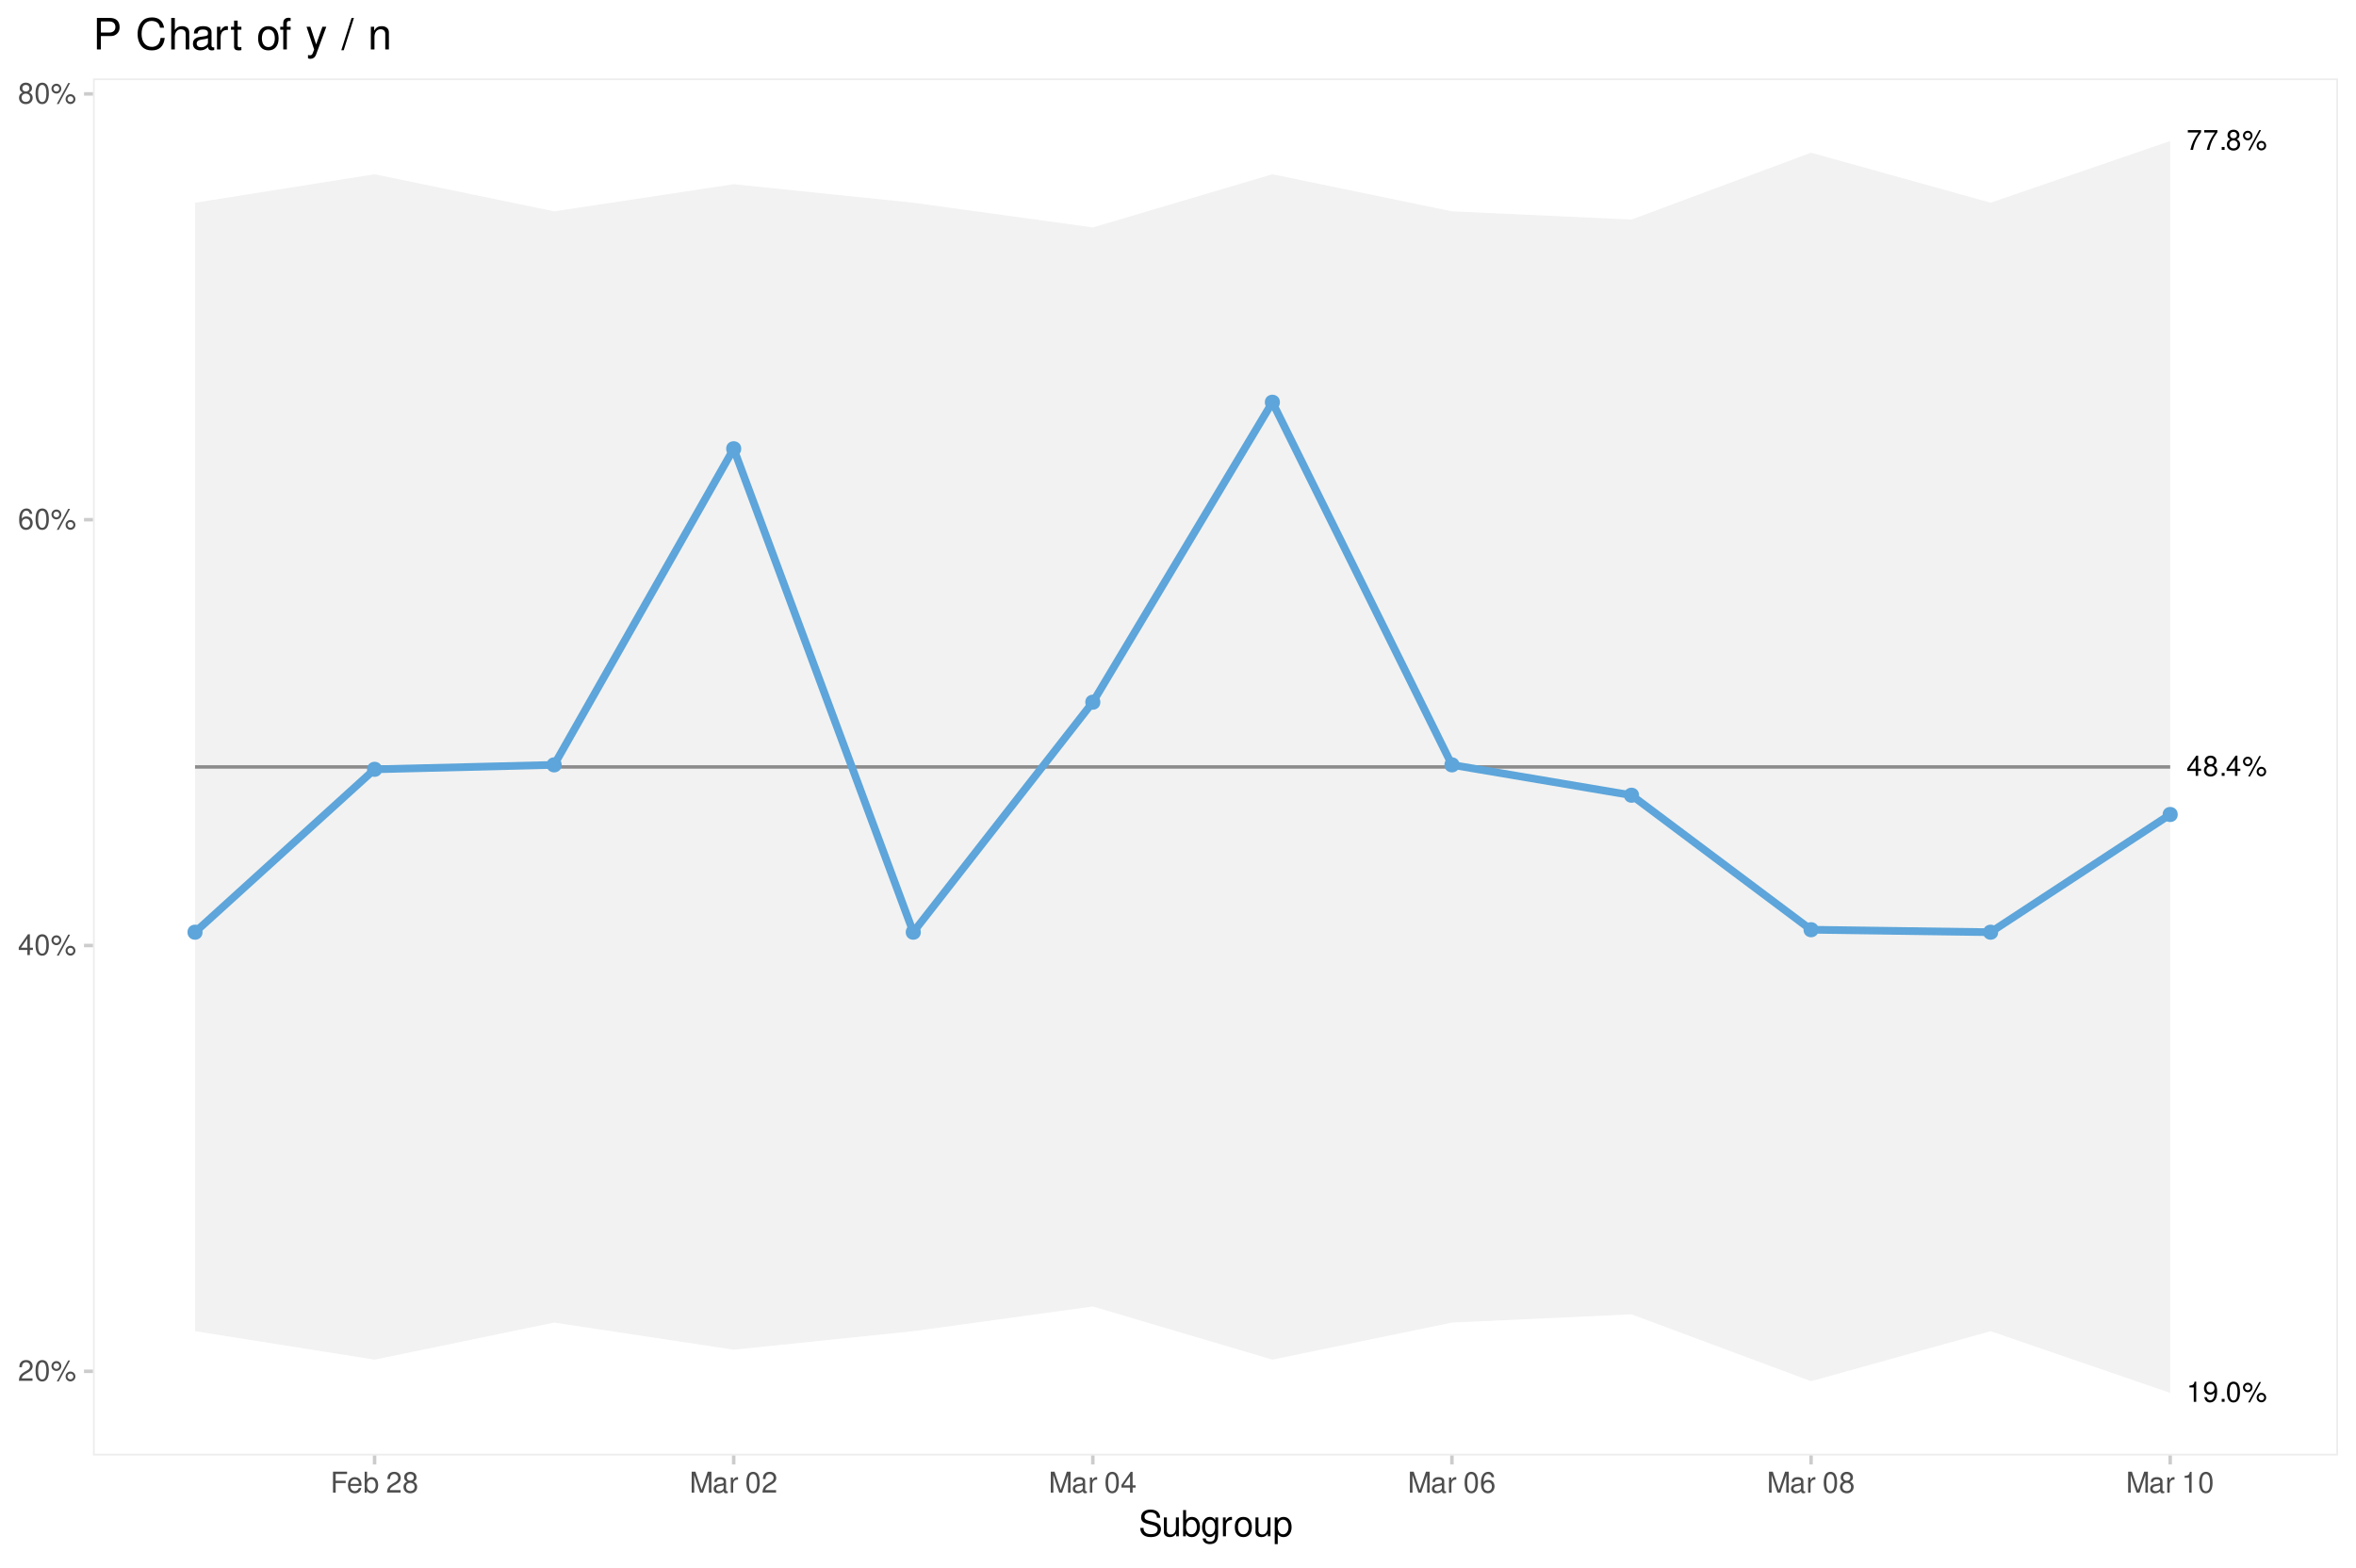
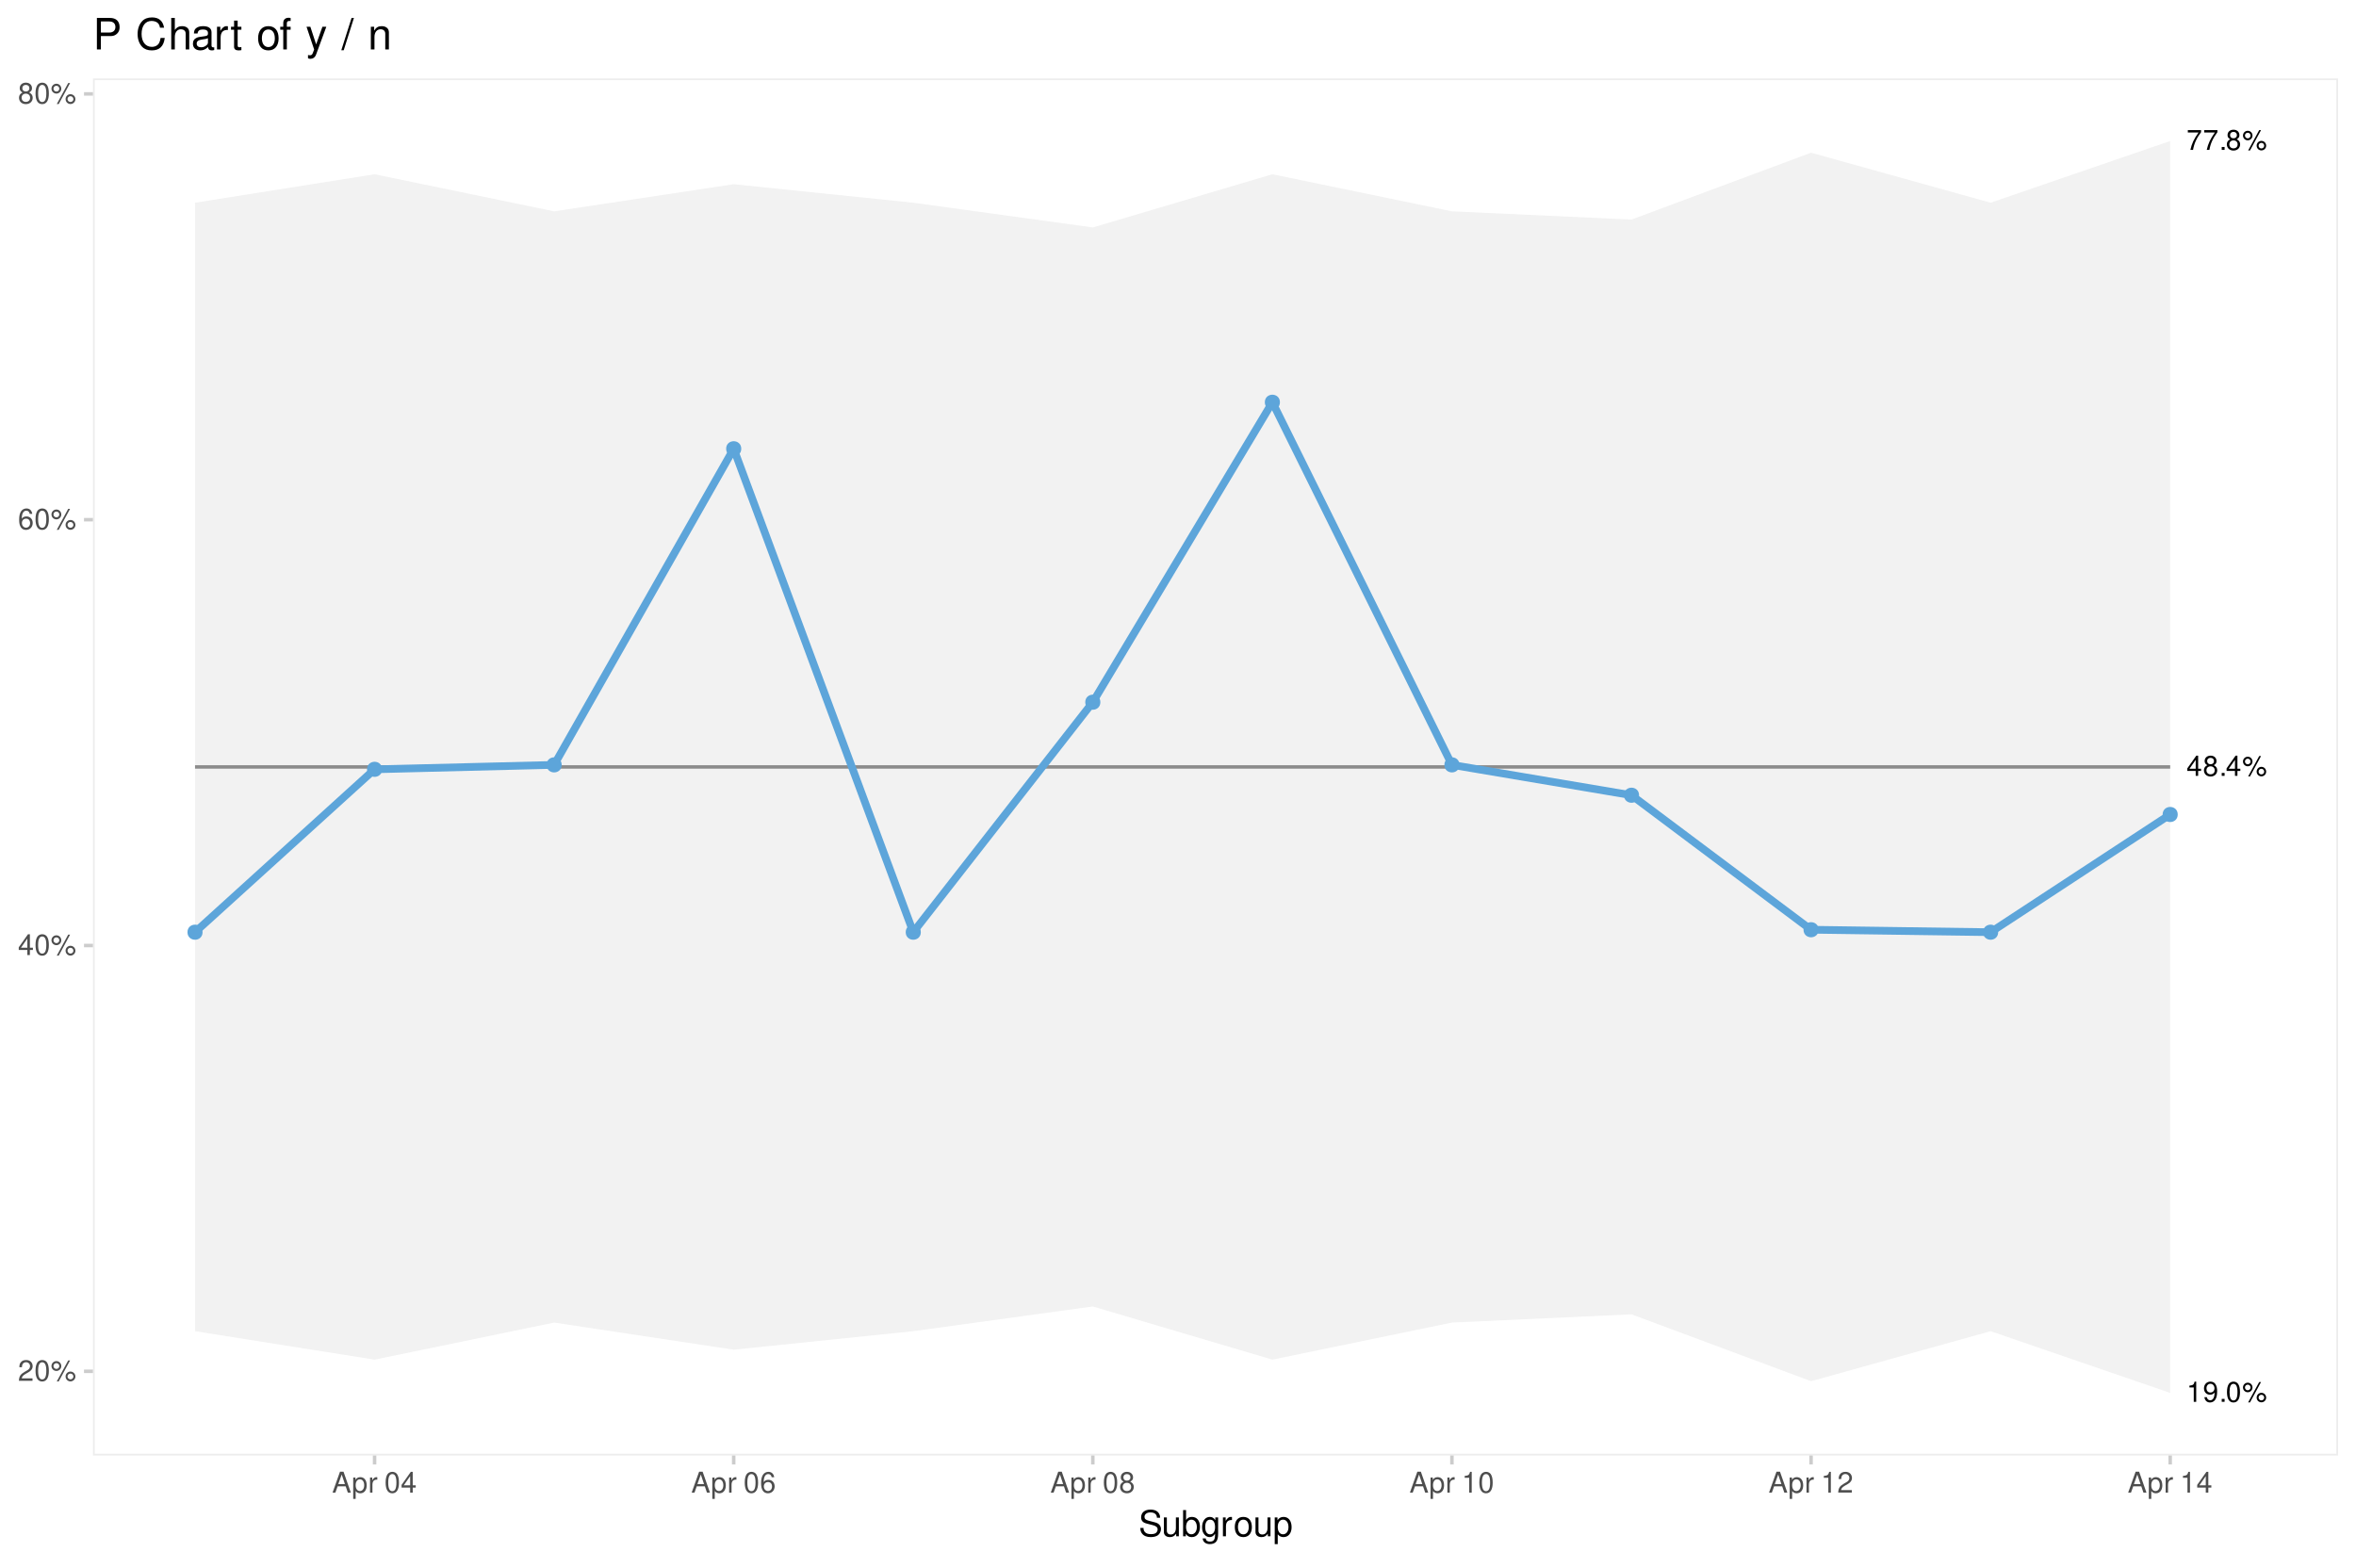
<svg xmlns="http://www.w3.org/2000/svg" xmlns:xlink="http://www.w3.org/1999/xlink" width="720pt" height="479pt" viewBox="0 0 720 479">
  <defs>
    <g>
      <g id="glyph-0-0">
        <path d="M 2.203 -4.391 L 2.203 0 L 2.953 0 L 2.953 -6.172 L 2.469 -6.172 C 2.203 -5.219 2.031 -5.094 0.875 -4.938 L 0.875 -4.391 Z M 2.203 -4.391 " />
      </g>
      <g id="glyph-0-1">
        <path d="M 0.453 -1.406 C 0.594 -0.406 1.25 0.203 2.172 0.203 C 2.844 0.203 3.438 -0.125 3.797 -0.688 C 4.172 -1.281 4.344 -2.031 4.344 -3.156 C 4.344 -4.203 4.188 -4.859 3.828 -5.406 C 3.5 -5.906 2.969 -6.172 2.297 -6.172 C 1.156 -6.172 0.328 -5.312 0.328 -4.109 C 0.328 -2.984 1.094 -2.172 2.188 -2.172 C 2.75 -2.172 3.188 -2.375 3.562 -2.844 C 3.562 -1.312 3.078 -0.469 2.219 -0.469 C 1.688 -0.469 1.328 -0.812 1.203 -1.406 Z M 2.297 -5.516 C 3 -5.516 3.531 -4.922 3.531 -4.125 C 3.531 -3.375 3.016 -2.844 2.266 -2.844 C 1.547 -2.844 1.094 -3.359 1.094 -4.172 C 1.094 -4.953 1.594 -5.516 2.297 -5.516 Z M 2.297 -5.516 " />
      </g>
      <g id="glyph-0-2">
        <path d="M 1.625 -0.891 L 0.75 -0.891 L 0.75 0 L 1.625 0 Z M 1.625 -0.891 " />
      </g>
      <g id="glyph-0-3">
        <path d="M 2.344 -6.172 C 1.781 -6.172 1.266 -5.906 0.953 -5.5 C 0.562 -4.953 0.359 -4.125 0.359 -2.984 C 0.359 -0.906 1.047 0.203 2.344 0.203 C 3.625 0.203 4.328 -0.906 4.328 -2.938 C 4.328 -4.125 4.141 -4.938 3.734 -5.5 C 3.422 -5.922 2.922 -6.172 2.344 -6.172 Z M 2.344 -5.5 C 3.156 -5.5 3.562 -4.672 3.562 -3 C 3.562 -1.25 3.172 -0.422 2.328 -0.422 C 1.531 -0.422 1.141 -1.281 1.141 -2.984 C 1.141 -4.672 1.531 -5.5 2.344 -5.5 Z M 2.344 -5.5 " />
      </g>
      <g id="glyph-0-4">
        <path d="M 1.703 -5.844 C 0.891 -5.844 0.25 -5.188 0.25 -4.391 C 0.25 -3.578 0.891 -2.922 1.703 -2.922 C 2.5 -2.922 3.156 -3.578 3.156 -4.375 C 3.156 -5.203 2.516 -5.844 1.703 -5.844 Z M 1.703 -5.25 C 2.188 -5.25 2.562 -4.859 2.562 -4.375 C 2.562 -3.906 2.172 -3.531 1.703 -3.531 C 1.234 -3.531 0.844 -3.906 0.844 -4.391 C 0.844 -4.859 1.219 -5.25 1.703 -5.25 Z M 5.203 -6.047 L 1.828 0.172 L 2.391 0.172 L 5.766 -6.047 Z M 5.875 -2.75 C 5.062 -2.75 4.422 -2.094 4.422 -1.297 C 4.422 -0.484 5.062 0.156 5.875 0.156 C 6.672 0.156 7.328 -0.484 7.328 -1.281 C 7.328 -2.094 6.688 -2.75 5.875 -2.75 Z M 5.875 -2.156 C 6.359 -2.156 6.734 -1.766 6.734 -1.281 C 6.734 -0.812 6.344 -0.438 5.875 -0.438 C 5.391 -0.438 5.016 -0.812 5.016 -1.297 C 5.016 -1.766 5.391 -2.156 5.875 -2.156 Z M 5.875 -2.156 " />
      </g>
      <g id="glyph-0-5">
        <path d="M 4.438 -6.047 L 0.391 -6.047 L 0.391 -5.312 L 3.656 -5.312 C 2.219 -3.25 1.625 -1.984 1.172 0 L 1.984 0 C 2.312 -1.938 3.078 -3.594 4.438 -5.422 Z M 4.438 -6.047 " />
      </g>
      <g id="glyph-0-6">
        <path d="M 3.328 -3.25 C 3.969 -3.641 4.156 -3.938 4.156 -4.516 C 4.156 -5.5 3.422 -6.172 2.344 -6.172 C 1.281 -6.172 0.531 -5.5 0.531 -4.531 C 0.531 -3.938 0.719 -3.641 1.344 -3.25 C 0.656 -2.906 0.312 -2.391 0.312 -1.719 C 0.312 -0.594 1.141 0.203 2.344 0.203 C 3.547 0.203 4.375 -0.594 4.375 -1.719 C 4.375 -2.391 4.031 -2.906 3.328 -3.25 Z M 2.344 -5.5 C 2.984 -5.5 3.391 -5.125 3.391 -4.5 C 3.391 -3.922 2.984 -3.547 2.344 -3.547 C 1.703 -3.547 1.297 -3.922 1.297 -4.516 C 1.297 -5.125 1.703 -5.5 2.344 -5.5 Z M 2.344 -2.906 C 3.094 -2.906 3.609 -2.422 3.609 -1.703 C 3.609 -0.953 3.109 -0.469 2.328 -0.469 C 1.594 -0.469 1.078 -0.969 1.078 -1.688 C 1.078 -2.422 1.594 -2.906 2.344 -2.906 Z M 2.344 -2.906 " />
      </g>
      <g id="glyph-0-7">
        <path d="M 2.797 -1.5 L 2.797 0 L 3.547 0 L 3.547 -1.5 L 4.438 -1.5 L 4.438 -2.172 L 3.547 -2.172 L 3.547 -6.172 L 2.984 -6.172 L 0.234 -2.281 L 0.234 -1.5 Z M 2.797 -2.172 L 0.891 -2.172 L 2.797 -4.891 Z M 2.797 -2.172 " />
      </g>
      <g id="glyph-1-0">
        <path d="M 4.453 -0.766 L 1.172 -0.766 C 1.25 -1.297 1.531 -1.625 2.297 -2.094 L 3.172 -2.594 C 4.047 -3.062 4.5 -3.719 4.5 -4.5 C 4.5 -5.031 4.281 -5.531 3.922 -5.875 C 3.547 -6.203 3.094 -6.359 2.5 -6.359 C 1.703 -6.359 1.125 -6.078 0.781 -5.531 C 0.547 -5.203 0.453 -4.797 0.438 -4.156 L 1.219 -4.156 C 1.234 -4.594 1.297 -4.844 1.406 -5.062 C 1.594 -5.438 2 -5.688 2.469 -5.688 C 3.172 -5.688 3.703 -5.172 3.703 -4.484 C 3.703 -3.969 3.406 -3.531 2.859 -3.219 L 2.047 -2.75 C 0.75 -2 0.375 -1.406 0.297 -0.016 L 4.453 -0.016 Z M 4.453 -0.766 " />
      </g>
      <g id="glyph-1-1">
        <path d="M 2.422 -6.359 C 1.844 -6.359 1.312 -6.094 0.984 -5.672 C 0.578 -5.109 0.375 -4.25 0.375 -3.078 C 0.375 -0.938 1.078 0.203 2.422 0.203 C 3.734 0.203 4.453 -0.938 4.453 -3.031 C 4.453 -4.25 4.266 -5.078 3.859 -5.672 C 3.531 -6.109 3.016 -6.359 2.422 -6.359 Z M 2.422 -5.672 C 3.25 -5.672 3.672 -4.828 3.672 -3.094 C 3.672 -1.281 3.266 -0.438 2.406 -0.438 C 1.578 -0.438 1.172 -1.312 1.172 -3.062 C 1.172 -4.828 1.578 -5.672 2.422 -5.672 Z M 2.422 -5.672 " />
      </g>
      <g id="glyph-1-2">
        <path d="M 1.75 -6.031 C 0.922 -6.031 0.25 -5.344 0.25 -4.516 C 0.25 -3.688 0.922 -3.016 1.766 -3.016 C 2.578 -3.016 3.25 -3.688 3.25 -4.5 C 3.25 -5.359 2.594 -6.031 1.75 -6.031 Z M 1.75 -5.406 C 2.25 -5.406 2.641 -5.016 2.641 -4.516 C 2.641 -4.031 2.25 -3.641 1.766 -3.641 C 1.266 -3.641 0.859 -4.031 0.859 -4.516 C 0.859 -5.016 1.266 -5.406 1.75 -5.406 Z M 5.359 -6.234 L 1.875 0.172 L 2.469 0.172 L 5.938 -6.234 Z M 6.047 -2.828 C 5.219 -2.828 4.562 -2.156 4.562 -1.344 C 4.562 -0.5 5.219 0.172 6.062 0.172 C 6.875 0.172 7.562 -0.5 7.562 -1.312 C 7.562 -2.156 6.891 -2.828 6.047 -2.828 Z M 6.047 -2.219 C 6.547 -2.219 6.953 -1.828 6.953 -1.312 C 6.953 -0.844 6.547 -0.453 6.062 -0.453 C 5.562 -0.453 5.156 -0.844 5.156 -1.344 C 5.156 -1.828 5.562 -2.219 6.047 -2.219 Z M 6.047 -2.219 " />
      </g>
      <g id="glyph-1-3">
        <path d="M 2.875 -1.547 L 2.875 0 L 3.656 0 L 3.656 -1.547 L 4.578 -1.547 L 4.578 -2.234 L 3.656 -2.234 L 3.656 -6.359 L 3.078 -6.359 L 0.25 -2.359 L 0.25 -1.547 Z M 2.875 -2.234 L 0.922 -2.234 L 2.875 -5.047 Z M 2.875 -2.234 " />
      </g>
      <g id="glyph-1-4">
        <path d="M 4.375 -4.703 C 4.234 -5.75 3.562 -6.359 2.609 -6.359 C 1.922 -6.359 1.312 -6.031 0.938 -5.453 C 0.547 -4.828 0.375 -4.062 0.375 -2.906 C 0.375 -1.828 0.531 -1.156 0.906 -0.594 C 1.234 -0.078 1.781 0.203 2.469 0.203 C 3.656 0.203 4.516 -0.688 4.516 -1.922 C 4.516 -3.094 3.719 -3.922 2.609 -3.922 C 1.984 -3.922 1.5 -3.688 1.172 -3.234 C 1.172 -4.797 1.672 -5.672 2.562 -5.672 C 3.109 -5.672 3.484 -5.328 3.609 -4.703 Z M 2.5 -3.234 C 3.25 -3.234 3.719 -2.703 3.719 -1.859 C 3.719 -1.062 3.188 -0.484 2.484 -0.484 C 1.766 -0.484 1.219 -1.094 1.219 -1.906 C 1.219 -2.688 1.734 -3.234 2.5 -3.234 Z M 2.5 -3.234 " />
      </g>
      <g id="glyph-1-5">
        <path d="M 3.438 -3.359 C 4.094 -3.75 4.297 -4.062 4.297 -4.656 C 4.297 -5.672 3.531 -6.359 2.422 -6.359 C 1.312 -6.359 0.547 -5.672 0.547 -4.672 C 0.547 -4.062 0.75 -3.75 1.391 -3.359 C 0.672 -2.984 0.328 -2.469 0.328 -1.766 C 0.328 -0.609 1.172 0.203 2.422 0.203 C 3.656 0.203 4.516 -0.609 4.516 -1.766 C 4.516 -2.469 4.156 -2.984 3.438 -3.359 Z M 2.422 -5.672 C 3.078 -5.672 3.5 -5.281 3.5 -4.641 C 3.5 -4.047 3.062 -3.656 2.422 -3.656 C 1.766 -3.656 1.344 -4.047 1.344 -4.656 C 1.344 -5.281 1.766 -5.672 2.422 -5.672 Z M 2.422 -3 C 3.188 -3 3.719 -2.484 3.719 -1.75 C 3.719 -0.984 3.203 -0.484 2.406 -0.484 C 1.641 -0.484 1.125 -1 1.125 -1.734 C 1.125 -2.5 1.641 -3 2.422 -3 Z M 2.422 -3 " />
      </g>
      <g id="glyph-1-6">
-         <path d="M 1.609 -2.922 L 4.672 -2.922 L 4.672 -3.641 L 1.609 -3.641 L 1.609 -5.688 L 5.094 -5.688 L 5.094 -6.406 L 0.797 -6.406 L 0.797 0 L 1.609 0 Z M 1.609 -2.922 " />
+         <path d="M 4.172 -1.922 L 4.828 0 L 5.75 0 L 3.5 -6.406 L 2.438 -6.406 L 0.156 0 L 1.016 0 L 1.703 -1.922 Z M 3.938 -2.609 L 1.906 -2.609 L 2.953 -5.531 Z M 3.938 -2.609 " />
      </g>
      <g id="glyph-1-7">
-         <path d="M 4.516 -2.062 C 4.516 -2.766 4.453 -3.188 4.328 -3.531 C 4.031 -4.281 3.328 -4.734 2.469 -4.734 C 1.172 -4.734 0.359 -3.766 0.359 -2.25 C 0.359 -0.719 1.141 0.203 2.453 0.203 C 3.5 0.203 4.234 -0.391 4.422 -1.406 L 3.672 -1.406 C 3.469 -0.797 3.062 -0.469 2.469 -0.469 C 2 -0.469 1.609 -0.688 1.359 -1.078 C 1.188 -1.344 1.125 -1.594 1.125 -2.062 Z M 1.141 -2.656 C 1.203 -3.516 1.719 -4.062 2.453 -4.062 C 3.203 -4.062 3.719 -3.484 3.719 -2.656 Z M 1.141 -2.656 " />
+         <path d="M 0.469 1.922 L 1.219 1.922 L 1.219 -0.484 C 1.594 -0.016 2.031 0.203 2.625 0.203 C 3.828 0.203 4.594 -0.75 4.594 -2.219 C 4.594 -3.781 3.844 -4.734 2.625 -4.734 C 2 -4.734 1.5 -4.453 1.156 -3.922 L 1.156 -4.609 L 0.469 -4.609 Z M 2.5 -4.062 C 3.312 -4.062 3.828 -3.344 3.828 -2.25 C 3.828 -1.203 3.297 -0.484 2.5 -0.484 C 1.719 -0.484 1.219 -1.188 1.219 -2.266 C 1.219 -3.359 1.719 -4.062 2.5 -4.062 Z M 2.5 -4.062 " />
      </g>
      <g id="glyph-1-8">
-         <path d="M 0.469 -6.406 L 0.469 0 L 1.141 0 L 1.141 -0.594 C 1.484 -0.047 1.953 0.203 2.594 0.203 C 3.812 0.203 4.594 -0.797 4.594 -2.328 C 4.594 -3.812 3.859 -4.734 2.625 -4.734 C 2 -4.734 1.547 -4.5 1.203 -3.984 L 1.203 -6.406 Z M 2.484 -4.062 C 3.312 -4.062 3.828 -3.344 3.828 -2.25 C 3.828 -1.203 3.297 -0.484 2.484 -0.484 C 1.703 -0.484 1.203 -1.188 1.203 -2.266 C 1.203 -3.359 1.703 -4.062 2.484 -4.062 Z M 2.484 -4.062 " />
+         <path d="M 0.609 -4.609 L 0.609 0 L 1.344 0 L 1.344 -2.391 C 1.359 -3.5 1.812 -4 2.828 -3.969 L 2.828 -4.719 C 2.703 -4.734 2.625 -4.734 2.547 -4.734 C 2.062 -4.734 1.703 -4.453 1.281 -3.781 L 1.281 -4.609 Z M 0.609 -4.609 " />
      </g>
      <g id="glyph-1-9">
</g>
      <g id="glyph-1-10">
-         <path d="M 4.109 0 L 5.922 -5.375 L 5.922 0 L 6.688 0 L 6.688 -6.406 L 5.562 -6.406 L 3.688 -0.828 L 1.797 -6.406 L 0.656 -6.406 L 0.656 0 L 1.438 0 L 1.438 -5.375 L 3.25 0 Z M 4.109 0 " />
-       </g>
-       <g id="glyph-1-11">
-         <path d="M 4.703 -0.438 C 4.625 -0.406 4.594 -0.406 4.547 -0.406 C 4.297 -0.406 4.156 -0.547 4.156 -0.781 L 4.156 -3.484 C 4.156 -4.297 3.547 -4.734 2.422 -4.734 C 1.734 -4.734 1.203 -4.547 0.891 -4.203 C 0.672 -3.969 0.594 -3.703 0.578 -3.25 L 1.312 -3.25 C 1.375 -3.812 1.703 -4.062 2.391 -4.062 C 3.062 -4.062 3.422 -3.812 3.422 -3.375 L 3.422 -3.188 C 3.406 -2.875 3.25 -2.75 2.656 -2.672 C 1.625 -2.547 1.453 -2.5 1.172 -2.391 C 0.641 -2.156 0.375 -1.766 0.375 -1.156 C 0.375 -0.328 0.953 0.203 1.875 0.203 C 2.469 0.203 2.922 0 3.453 -0.469 C 3.5 0 3.734 0.203 4.203 0.203 C 4.359 0.203 4.453 0.188 4.703 0.125 Z M 3.422 -1.453 C 3.422 -1.203 3.359 -1.062 3.125 -0.859 C 2.828 -0.578 2.469 -0.438 2.047 -0.438 C 1.469 -0.438 1.141 -0.719 1.141 -1.172 C 1.141 -1.656 1.453 -1.906 2.25 -2.016 C 3.031 -2.125 3.172 -2.156 3.422 -2.281 Z M 3.422 -1.453 " />
-       </g>
-       <g id="glyph-1-12">
-         <path d="M 0.609 -4.609 L 0.609 0 L 1.344 0 L 1.344 -2.391 C 1.359 -3.5 1.812 -4 2.828 -3.969 L 2.828 -4.719 C 2.703 -4.734 2.625 -4.734 2.547 -4.734 C 2.062 -4.734 1.703 -4.453 1.281 -3.781 L 1.281 -4.609 Z M 0.609 -4.609 " />
-       </g>
-       <g id="glyph-1-13">
        <path d="M 2.281 -4.531 L 2.281 0 L 3.047 0 L 3.047 -6.359 L 2.547 -6.359 C 2.266 -5.391 2.094 -5.25 0.891 -5.094 L 0.891 -4.531 Z M 2.281 -4.531 " />
      </g>
      <g id="glyph-2-0">
        <path d="M 6.562 -5.672 C 6.562 -6.219 6.516 -6.375 6.344 -6.75 C 5.906 -7.672 4.969 -8.156 3.625 -8.156 C 1.859 -8.156 0.766 -7.25 0.766 -5.797 C 0.766 -4.812 1.281 -4.203 2.344 -3.922 L 4.328 -3.406 C 5.359 -3.141 5.812 -2.734 5.812 -2.094 C 5.812 -1.672 5.578 -1.234 5.234 -0.984 C 4.922 -0.766 4.406 -0.656 3.766 -0.656 C 2.875 -0.656 2.297 -0.859 1.906 -1.312 C 1.609 -1.672 1.484 -2.062 1.5 -2.547 L 0.531 -2.547 C 0.531 -1.812 0.688 -1.328 1 -0.891 C 1.547 -0.125 2.469 0.25 3.703 0.25 C 4.656 0.25 5.438 0.031 5.953 -0.359 C 6.484 -0.797 6.828 -1.5 6.828 -2.203 C 6.828 -3.188 6.219 -3.922 5.125 -4.219 L 3.109 -4.75 C 2.141 -5.016 1.797 -5.328 1.797 -5.938 C 1.797 -6.75 2.516 -7.297 3.594 -7.297 C 4.859 -7.297 5.578 -6.719 5.594 -5.672 Z M 6.562 -5.672 " />
      </g>
      <g id="glyph-2-1">
        <path d="M 5.297 0 L 5.297 -5.766 L 4.391 -5.766 L 4.391 -2.5 C 4.391 -1.312 3.766 -0.547 2.812 -0.547 C 2.094 -0.547 1.625 -0.984 1.625 -1.688 L 1.625 -5.766 L 0.719 -5.766 L 0.719 -1.312 C 0.719 -0.359 1.438 0.25 2.547 0.25 C 3.406 0.25 3.938 -0.047 4.484 -0.797 L 4.484 0 Z M 5.297 0 " />
      </g>
      <g id="glyph-2-2">
        <path d="M 0.594 -8.016 L 0.594 0 L 1.422 0 L 1.422 -0.734 C 1.859 -0.062 2.438 0.25 3.25 0.25 C 4.766 0.25 5.75 -0.984 5.75 -2.906 C 5.75 -4.781 4.812 -5.922 3.281 -5.922 C 2.5 -5.922 1.938 -5.625 1.5 -4.984 L 1.5 -8.016 Z M 3.109 -5.078 C 4.141 -5.078 4.797 -4.188 4.797 -2.812 C 4.797 -1.5 4.109 -0.609 3.109 -0.609 C 2.141 -0.609 1.5 -1.484 1.5 -2.844 C 1.5 -4.188 2.141 -5.078 3.109 -5.078 Z M 3.109 -5.078 " />
      </g>
      <g id="glyph-2-3">
        <path d="M 4.438 -5.766 L 4.438 -4.922 C 3.984 -5.625 3.469 -5.922 2.75 -5.922 C 1.359 -5.922 0.391 -4.625 0.391 -2.781 C 0.391 -1.812 0.609 -1.109 1.109 -0.531 C 1.547 -0.016 2.094 0.25 2.688 0.25 C 3.375 0.25 3.875 -0.062 4.359 -0.781 L 4.359 -0.484 C 4.359 1.062 3.922 1.625 2.781 1.625 C 2 1.625 1.594 1.312 1.5 0.656 L 0.578 0.656 C 0.656 1.734 1.5 2.391 2.766 2.391 C 3.609 2.391 4.312 2.125 4.688 1.656 C 5.125 1.125 5.297 0.406 5.297 -0.953 L 5.297 -5.766 Z M 2.844 -5.078 C 3.812 -5.078 4.359 -4.266 4.359 -2.812 C 4.359 -1.406 3.797 -0.594 2.844 -0.594 C 1.891 -0.594 1.344 -1.422 1.344 -2.844 C 1.344 -4.25 1.891 -5.078 2.844 -5.078 Z M 2.844 -5.078 " />
      </g>
      <g id="glyph-2-4">
        <path d="M 0.766 -5.766 L 0.766 0 L 1.688 0 L 1.688 -2.984 C 1.688 -4.375 2.266 -5 3.531 -4.969 L 3.531 -5.891 C 3.375 -5.922 3.281 -5.922 3.172 -5.922 C 2.578 -5.922 2.141 -5.578 1.609 -4.719 L 1.609 -5.766 Z M 0.766 -5.766 " />
      </g>
      <g id="glyph-2-5">
        <path d="M 2.984 -5.922 C 1.359 -5.922 0.391 -4.781 0.391 -2.844 C 0.391 -0.891 1.359 0.25 3 0.25 C 4.625 0.25 5.609 -0.906 5.609 -2.797 C 5.609 -4.797 4.656 -5.922 2.984 -5.922 Z M 3 -5.078 C 4.031 -5.078 4.656 -4.234 4.656 -2.812 C 4.656 -1.438 4.016 -0.594 3 -0.594 C 1.984 -0.594 1.359 -1.438 1.359 -2.844 C 1.359 -4.234 1.984 -5.078 3 -5.078 Z M 3 -5.078 " />
      </g>
      <g id="glyph-2-6">
        <path d="M 0.594 2.391 L 1.516 2.391 L 1.516 -0.609 C 2 -0.016 2.547 0.25 3.281 0.25 C 4.781 0.25 5.75 -0.953 5.75 -2.781 C 5.75 -4.719 4.812 -5.922 3.281 -5.922 C 2.5 -5.922 1.875 -5.578 1.438 -4.891 L 1.438 -5.766 L 0.594 -5.766 Z M 3.125 -5.078 C 4.141 -5.078 4.797 -4.188 4.797 -2.812 C 4.797 -1.5 4.125 -0.609 3.125 -0.609 C 2.141 -0.609 1.516 -1.484 1.516 -2.844 C 1.516 -4.188 2.141 -5.078 3.125 -5.078 Z M 3.125 -5.078 " />
      </g>
      <g id="glyph-3-0">
        <path d="M 2.422 -4.078 L 5.453 -4.078 C 6.203 -4.078 6.797 -4.297 7.312 -4.766 C 7.891 -5.297 8.141 -5.922 8.141 -6.797 C 8.141 -8.609 7.078 -9.625 5.172 -9.625 L 1.203 -9.625 L 1.203 0 L 2.422 0 Z M 2.422 -5.156 L 2.422 -8.547 L 4.984 -8.547 C 6.172 -8.547 6.859 -7.906 6.859 -6.859 C 6.859 -5.797 6.172 -5.156 4.984 -5.156 Z M 2.422 -5.156 " />
      </g>
      <g id="glyph-3-1">
</g>
      <g id="glyph-3-2">
        <path d="M 8.734 -6.641 C 8.359 -8.75 7.141 -9.781 5.031 -9.781 C 3.734 -9.781 2.688 -9.375 1.984 -8.578 C 1.109 -7.625 0.641 -6.266 0.641 -4.703 C 0.641 -3.109 1.125 -1.75 2.016 -0.812 C 2.766 -0.047 3.719 0.297 4.984 0.297 C 7.328 0.297 8.641 -0.969 8.938 -3.516 L 7.672 -3.516 C 7.562 -2.859 7.438 -2.406 7.234 -2.016 C 6.844 -1.234 6.016 -0.781 4.984 -0.781 C 3.078 -0.781 1.859 -2.312 1.859 -4.719 C 1.859 -7.188 3.016 -8.703 4.891 -8.703 C 5.672 -8.703 6.391 -8.469 6.781 -8.094 C 7.141 -7.766 7.344 -7.375 7.484 -6.641 Z M 8.734 -6.641 " />
      </g>
      <g id="glyph-3-3">
        <path d="M 0.922 -9.625 L 0.922 0 L 2.016 0 L 2.016 -3.812 C 2.016 -5.234 2.766 -6.156 3.891 -6.156 C 4.266 -6.156 4.609 -6.047 4.875 -5.844 C 5.188 -5.609 5.328 -5.281 5.328 -4.797 L 5.328 0 L 6.422 0 L 6.422 -5.234 C 6.422 -6.391 5.578 -7.109 4.234 -7.109 C 3.266 -7.109 2.672 -6.812 2.016 -5.969 L 2.016 -9.625 Z M 0.922 -9.625 " />
      </g>
      <g id="glyph-3-4">
        <path d="M 7.062 -0.641 C 6.938 -0.625 6.891 -0.625 6.828 -0.625 C 6.438 -0.625 6.234 -0.812 6.234 -1.156 L 6.234 -5.234 C 6.234 -6.453 5.328 -7.109 3.625 -7.109 C 2.609 -7.109 1.812 -6.828 1.328 -6.312 C 1.016 -5.953 0.891 -5.562 0.859 -4.875 L 1.969 -4.875 C 2.062 -5.719 2.562 -6.094 3.594 -6.094 C 4.594 -6.094 5.141 -5.734 5.141 -5.062 L 5.141 -4.781 C 5.125 -4.297 4.891 -4.125 3.984 -4.016 C 2.422 -3.812 2.188 -3.766 1.766 -3.594 C 0.969 -3.25 0.547 -2.641 0.547 -1.75 C 0.547 -0.484 1.422 0.297 2.828 0.297 C 3.703 0.297 4.391 0 5.172 -0.719 C 5.25 0 5.594 0.297 6.312 0.297 C 6.547 0.297 6.688 0.281 7.062 0.188 Z M 5.141 -2.172 C 5.141 -1.812 5.031 -1.578 4.703 -1.281 C 4.25 -0.875 3.703 -0.656 3.062 -0.656 C 2.203 -0.656 1.703 -1.062 1.703 -1.766 C 1.703 -2.5 2.172 -2.859 3.359 -3.031 C 4.547 -3.188 4.766 -3.25 5.141 -3.422 Z M 5.141 -2.172 " />
      </g>
      <g id="glyph-3-5">
        <path d="M 0.906 -6.922 L 0.906 0 L 2.016 0 L 2.016 -3.594 C 2.031 -5.25 2.719 -6 4.234 -5.953 L 4.234 -7.078 C 4.047 -7.109 3.953 -7.109 3.812 -7.109 C 3.109 -7.109 2.562 -6.688 1.922 -5.672 L 1.922 -6.922 Z M 0.906 -6.922 " />
      </g>
      <g id="glyph-3-6">
        <path d="M 3.359 -6.922 L 2.219 -6.922 L 2.219 -8.812 L 1.125 -8.812 L 1.125 -6.922 L 0.188 -6.922 L 0.188 -6.016 L 1.125 -6.016 L 1.125 -0.797 C 1.125 -0.078 1.594 0.297 2.453 0.297 C 2.75 0.297 2.984 0.281 3.359 0.219 L 3.359 -0.719 C 3.188 -0.672 3.047 -0.656 2.828 -0.656 C 2.344 -0.656 2.219 -0.797 2.219 -1.281 L 2.219 -6.016 L 3.359 -6.016 Z M 3.359 -6.922 " />
      </g>
      <g id="glyph-3-7">
        <path d="M 3.594 -7.109 C 1.641 -7.109 0.469 -5.734 0.469 -3.406 C 0.469 -1.062 1.641 0.297 3.609 0.297 C 5.562 0.297 6.734 -1.078 6.734 -3.359 C 6.734 -5.75 5.594 -7.109 3.594 -7.109 Z M 3.609 -6.094 C 4.844 -6.094 5.578 -5.078 5.578 -3.359 C 5.578 -1.734 4.812 -0.719 3.609 -0.719 C 2.375 -0.719 1.625 -1.734 1.625 -3.406 C 1.625 -5.078 2.375 -6.094 3.609 -6.094 Z M 3.609 -6.094 " />
      </g>
      <g id="glyph-3-8">
        <path d="M 3.406 -6.922 L 2.25 -6.922 L 2.25 -8 C 2.25 -8.469 2.516 -8.703 3.031 -8.703 C 3.109 -8.703 3.156 -8.703 3.406 -8.688 L 3.406 -9.594 C 3.156 -9.656 3.016 -9.672 2.781 -9.672 C 1.766 -9.672 1.156 -9.078 1.156 -8.094 L 1.156 -6.922 L 0.234 -6.922 L 0.234 -6.016 L 1.156 -6.016 L 1.156 0 L 2.25 0 L 2.25 -6.016 L 3.406 -6.016 Z M 3.406 -6.922 " />
      </g>
      <g id="glyph-3-9">
        <path d="M 5.125 -6.922 L 3.203 -1.531 L 1.438 -6.922 L 0.266 -6.922 L 2.594 0.031 L 2.172 1.125 C 2 1.609 1.75 1.797 1.297 1.797 C 1.109 1.797 0.953 1.766 0.719 1.719 L 0.719 2.703 C 0.938 2.828 1.156 2.875 1.453 2.875 C 1.812 2.875 2.188 2.766 2.484 2.547 C 2.828 2.297 3.031 2 3.234 1.453 L 6.312 -6.922 Z M 5.125 -6.922 " />
      </g>
      <g id="glyph-3-10">
        <path d="M 3.031 -9.625 L -0.109 0.266 L 0.625 0.266 L 3.75 -9.625 Z M 3.031 -9.625 " />
      </g>
      <g id="glyph-3-11">
        <path d="M 0.922 -6.922 L 0.922 0 L 2.031 0 L 2.031 -3.812 C 2.031 -5.234 2.766 -6.156 3.906 -6.156 C 4.781 -6.156 5.328 -5.625 5.328 -4.797 L 5.328 0 L 6.438 0 L 6.438 -5.234 C 6.438 -6.375 5.578 -7.109 4.234 -7.109 C 3.203 -7.109 2.547 -6.719 1.938 -5.75 L 1.938 -6.922 Z M 0.922 -6.922 " />
      </g>
    </g>
    <clipPath id="clip-0">
      <path clip-rule="nonzero" d="M 28.41 23.957 L 714.52 23.957 L 714.52 444.848 L 28.41 444.848 Z M 28.41 23.957 " />
    </clipPath>
    <clipPath id="clip-1">
      <path clip-rule="nonzero" d="M 28.41 23.957 L 714.52 23.957 L 714.52 444.848 L 28.41 444.848 Z M 28.41 23.957 " />
    </clipPath>
  </defs>
  <rect x="-72" y="-47.9" width="864" height="574.8" fill="rgb(100%, 100%, 100%)" fill-opacity="1" />
  <rect x="-72" y="-47.9" width="864" height="574.8" fill="rgb(100%, 100%, 100%)" fill-opacity="1" />
  <path fill="none" stroke-width="1.067" stroke-linecap="round" stroke-linejoin="round" stroke="rgb(100%, 100%, 100%)" stroke-opacity="1" stroke-miterlimit="10" d="M 0 479 L 720 479 L 720 0 L 0 0 Z M 0 479 " />
  <g clip-path="url(#clip-0)">
    <path fill-rule="nonzero" fill="rgb(100%, 100%, 100%)" fill-opacity="1" d="M 28.41 444.848 L 714.52 444.848 L 714.52 23.957 L 28.41 23.957 Z M 28.41 444.848 " />
  </g>
  <path fill-rule="nonzero" fill="rgb(87.059%, 87.059%, 87.059%)" fill-opacity="0.4" d="M 59.598 61.957 L 114.473 53.258 L 169.348 64.59 L 224.219 56.301 L 279.094 61.957 L 333.969 69.512 L 388.844 53.258 L 443.715 64.59 L 498.59 67.105 L 553.465 46.668 L 608.34 61.957 L 663.215 43.09 L 663.215 425.719 L 608.34 406.852 L 553.465 422.141 L 498.59 401.703 L 443.715 404.219 L 388.844 415.551 L 333.969 399.297 L 279.094 406.852 L 224.219 412.508 L 169.348 404.219 L 114.473 415.551 L 59.598 406.852 Z M 59.598 61.957 " />
  <path fill="none" stroke-width="1.067" stroke-linecap="butt" stroke-linejoin="round" stroke="rgb(54.902%, 54.902%, 54.902%)" stroke-opacity="1" stroke-miterlimit="10" d="M 59.598 234.402 L 663.215 234.402 " />
  <path fill="none" stroke-width="2.347" stroke-linecap="butt" stroke-linejoin="round" stroke="rgb(36.471%, 64.706%, 85.49%)" stroke-opacity="1" stroke-miterlimit="10" d="M 59.598 284.91 L 114.473 235.129 L 169.348 233.77 L 224.219 137.152 L 279.094 284.91 L 333.969 214.613 L 388.844 122.941 L 443.715 233.77 L 498.59 243.047 L 553.465 284.156 L 608.34 284.91 L 663.215 248.934 " />
  <path fill-rule="nonzero" fill="rgb(36.471%, 64.706%, 85.49%)" fill-opacity="1" stroke-width="0.709" stroke-linecap="round" stroke-linejoin="round" stroke="rgb(36.471%, 64.706%, 85.49%)" stroke-opacity="1" stroke-miterlimit="10" d="M 61.551 284.91 C 61.551 287.516 57.645 287.516 57.645 284.91 C 57.645 282.305 61.551 282.305 61.551 284.91 " />
  <path fill-rule="nonzero" fill="rgb(36.471%, 64.706%, 85.49%)" fill-opacity="1" stroke-width="0.709" stroke-linecap="round" stroke-linejoin="round" stroke="rgb(36.471%, 64.706%, 85.49%)" stroke-opacity="1" stroke-miterlimit="10" d="M 116.426 235.129 C 116.426 237.734 112.516 237.734 112.516 235.129 C 112.516 232.523 116.426 232.523 116.426 235.129 " />
  <path fill-rule="nonzero" fill="rgb(36.471%, 64.706%, 85.49%)" fill-opacity="1" stroke-width="0.709" stroke-linecap="round" stroke-linejoin="round" stroke="rgb(36.471%, 64.706%, 85.49%)" stroke-opacity="1" stroke-miterlimit="10" d="M 171.301 233.77 C 171.301 236.375 167.391 236.375 167.391 233.77 C 167.391 231.16 171.301 231.16 171.301 233.77 " />
  <path fill-rule="nonzero" fill="rgb(36.471%, 64.706%, 85.49%)" fill-opacity="1" stroke-width="0.709" stroke-linecap="round" stroke-linejoin="round" stroke="rgb(36.471%, 64.706%, 85.49%)" stroke-opacity="1" stroke-miterlimit="10" d="M 226.176 137.152 C 226.176 139.758 222.266 139.758 222.266 137.152 C 222.266 134.547 226.176 134.547 226.176 137.152 " />
  <path fill-rule="nonzero" fill="rgb(36.471%, 64.706%, 85.49%)" fill-opacity="1" stroke-width="0.709" stroke-linecap="round" stroke-linejoin="round" stroke="rgb(36.471%, 64.706%, 85.49%)" stroke-opacity="1" stroke-miterlimit="10" d="M 281.051 284.91 C 281.051 287.516 277.141 287.516 277.141 284.91 C 277.141 282.305 281.051 282.305 281.051 284.91 " />
  <path fill-rule="nonzero" fill="rgb(36.471%, 64.706%, 85.49%)" fill-opacity="1" stroke-width="0.709" stroke-linecap="round" stroke-linejoin="round" stroke="rgb(36.471%, 64.706%, 85.49%)" stroke-opacity="1" stroke-miterlimit="10" d="M 335.922 214.613 C 335.922 217.219 332.012 217.219 332.012 214.613 C 332.012 212.008 335.922 212.008 335.922 214.613 " />
  <path fill-rule="nonzero" fill="rgb(36.471%, 64.706%, 85.49%)" fill-opacity="1" stroke-width="0.709" stroke-linecap="round" stroke-linejoin="round" stroke="rgb(36.471%, 64.706%, 85.49%)" stroke-opacity="1" stroke-miterlimit="10" d="M 390.797 122.941 C 390.797 125.547 386.887 125.547 386.887 122.941 C 386.887 120.336 390.797 120.336 390.797 122.941 " />
  <path fill-rule="nonzero" fill="rgb(36.471%, 64.706%, 85.49%)" fill-opacity="1" stroke-width="0.709" stroke-linecap="round" stroke-linejoin="round" stroke="rgb(36.471%, 64.706%, 85.49%)" stroke-opacity="1" stroke-miterlimit="10" d="M 445.672 233.77 C 445.672 236.375 441.762 236.375 441.762 233.77 C 441.762 231.16 445.672 231.16 445.672 233.77 " />
  <path fill-rule="nonzero" fill="rgb(36.471%, 64.706%, 85.49%)" fill-opacity="1" stroke-width="0.709" stroke-linecap="round" stroke-linejoin="round" stroke="rgb(36.471%, 64.706%, 85.49%)" stroke-opacity="1" stroke-miterlimit="10" d="M 500.547 243.047 C 500.547 245.652 496.637 245.652 496.637 243.047 C 496.637 240.441 500.547 240.441 500.547 243.047 " />
  <path fill-rule="nonzero" fill="rgb(36.471%, 64.706%, 85.49%)" fill-opacity="1" stroke-width="0.709" stroke-linecap="round" stroke-linejoin="round" stroke="rgb(36.471%, 64.706%, 85.49%)" stroke-opacity="1" stroke-miterlimit="10" d="M 555.418 284.156 C 555.418 286.766 551.512 286.766 551.512 284.156 C 551.512 281.551 555.418 281.551 555.418 284.156 " />
  <path fill-rule="nonzero" fill="rgb(36.471%, 64.706%, 85.49%)" fill-opacity="1" stroke-width="0.709" stroke-linecap="round" stroke-linejoin="round" stroke="rgb(36.471%, 64.706%, 85.49%)" stroke-opacity="1" stroke-miterlimit="10" d="M 610.293 284.91 C 610.293 287.516 606.383 287.516 606.383 284.91 C 606.383 282.305 610.293 282.305 610.293 284.91 " />
  <path fill-rule="nonzero" fill="rgb(36.471%, 64.706%, 85.49%)" fill-opacity="1" stroke-width="0.709" stroke-linecap="round" stroke-linejoin="round" stroke="rgb(36.471%, 64.706%, 85.49%)" stroke-opacity="1" stroke-miterlimit="10" d="M 665.168 248.934 C 665.168 251.543 661.258 251.543 661.258 248.934 C 661.258 246.328 665.168 246.328 665.168 248.934 " />
  <g fill="rgb(0%, 0%, 0%)" fill-opacity="1">
    <use xlink:href="#glyph-0-0" x="668.215" y="428.44" />
    <use xlink:href="#glyph-0-1" x="673.215" y="428.44" />
    <use xlink:href="#glyph-0-2" x="678.215" y="428.44" />
    <use xlink:href="#glyph-0-3" x="680.215" y="428.44" />
    <use xlink:href="#glyph-0-4" x="685.215" y="428.44" />
  </g>
  <g fill="rgb(0%, 0%, 0%)" fill-opacity="1">
    <use xlink:href="#glyph-0-5" x="668.215" y="45.812" />
    <use xlink:href="#glyph-0-5" x="673.215" y="45.812" />
    <use xlink:href="#glyph-0-2" x="678.215" y="45.812" />
    <use xlink:href="#glyph-0-6" x="680.215" y="45.812" />
    <use xlink:href="#glyph-0-4" x="685.215" y="45.812" />
  </g>
  <g fill="rgb(0%, 0%, 0%)" fill-opacity="1">
    <use xlink:href="#glyph-0-7" x="668.215" y="237.124" />
    <use xlink:href="#glyph-0-6" x="673.215" y="237.124" />
    <use xlink:href="#glyph-0-2" x="678.215" y="237.124" />
    <use xlink:href="#glyph-0-7" x="680.215" y="237.124" />
    <use xlink:href="#glyph-0-4" x="685.215" y="237.124" />
  </g>
  <g clip-path="url(#clip-1)">
    <path fill="none" stroke-width="1.067" stroke-linecap="round" stroke-linejoin="round" stroke="rgb(92.941%, 92.941%, 92.941%)" stroke-opacity="1" stroke-miterlimit="10" d="M 28.41 444.848 L 714.52 444.848 L 714.52 23.957 L 28.41 23.957 Z M 28.41 444.848 " />
  </g>
  <g fill="rgb(30.196%, 30.196%, 30.196%)" fill-opacity="1">
    <use xlink:href="#glyph-1-0" x="5.48" y="422.028" />
    <use xlink:href="#glyph-1-1" x="10.48" y="422.028" />
    <use xlink:href="#glyph-1-2" x="15.48" y="422.028" />
  </g>
  <g fill="rgb(30.196%, 30.196%, 30.196%)" fill-opacity="1">
    <use xlink:href="#glyph-1-3" x="5.48" y="291.892" />
    <use xlink:href="#glyph-1-1" x="10.48" y="291.892" />
    <use xlink:href="#glyph-1-2" x="15.48" y="291.892" />
  </g>
  <g fill="rgb(30.196%, 30.196%, 30.196%)" fill-opacity="1">
    <use xlink:href="#glyph-1-4" x="5.48" y="161.755" />
    <use xlink:href="#glyph-1-1" x="10.48" y="161.755" />
    <use xlink:href="#glyph-1-2" x="15.48" y="161.755" />
  </g>
  <g fill="rgb(30.196%, 30.196%, 30.196%)" fill-opacity="1">
    <use xlink:href="#glyph-1-5" x="5.48" y="31.622" />
    <use xlink:href="#glyph-1-1" x="10.48" y="31.622" />
    <use xlink:href="#glyph-1-2" x="15.48" y="31.622" />
  </g>
  <path fill="none" stroke-width="1.067" stroke-linecap="butt" stroke-linejoin="round" stroke="rgb(80%, 80%, 80%)" stroke-opacity="1" stroke-miterlimit="10" d="M 25.672 419.113 L 28.41 419.113 " />
  <path fill="none" stroke-width="1.067" stroke-linecap="butt" stroke-linejoin="round" stroke="rgb(80%, 80%, 80%)" stroke-opacity="1" stroke-miterlimit="10" d="M 25.672 288.977 L 28.41 288.977 " />
  <path fill="none" stroke-width="1.067" stroke-linecap="butt" stroke-linejoin="round" stroke="rgb(80%, 80%, 80%)" stroke-opacity="1" stroke-miterlimit="10" d="M 25.672 158.84 L 28.41 158.84 " />
  <path fill="none" stroke-width="1.067" stroke-linecap="butt" stroke-linejoin="round" stroke="rgb(80%, 80%, 80%)" stroke-opacity="1" stroke-miterlimit="10" d="M 25.672 28.707 L 28.41 28.707 " />
  <path fill="none" stroke-width="1.067" stroke-linecap="butt" stroke-linejoin="round" stroke="rgb(80%, 80%, 80%)" stroke-opacity="1" stroke-miterlimit="10" d="M 114.473 447.59 L 114.473 444.848 " />
  <path fill="none" stroke-width="1.067" stroke-linecap="butt" stroke-linejoin="round" stroke="rgb(80%, 80%, 80%)" stroke-opacity="1" stroke-miterlimit="10" d="M 224.219 447.59 L 224.219 444.848 " />
  <path fill="none" stroke-width="1.067" stroke-linecap="butt" stroke-linejoin="round" stroke="rgb(80%, 80%, 80%)" stroke-opacity="1" stroke-miterlimit="10" d="M 333.969 447.59 L 333.969 444.848 " />
  <path fill="none" stroke-width="1.067" stroke-linecap="butt" stroke-linejoin="round" stroke="rgb(80%, 80%, 80%)" stroke-opacity="1" stroke-miterlimit="10" d="M 443.715 447.59 L 443.715 444.848 " />
  <path fill="none" stroke-width="1.067" stroke-linecap="butt" stroke-linejoin="round" stroke="rgb(80%, 80%, 80%)" stroke-opacity="1" stroke-miterlimit="10" d="M 553.465 447.59 L 553.465 444.848 " />
  <path fill="none" stroke-width="1.067" stroke-linecap="butt" stroke-linejoin="round" stroke="rgb(80%, 80%, 80%)" stroke-opacity="1" stroke-miterlimit="10" d="M 663.215 447.59 L 663.215 444.848 " />
  <g fill="rgb(30.196%, 30.196%, 30.196%)" fill-opacity="1">
-     <use xlink:href="#glyph-1-6" x="100.973" y="456.196" />
-     <use xlink:href="#glyph-1-7" x="105.973" y="456.196" />
-     <use xlink:href="#glyph-1-8" x="110.973" y="456.196" />
-     <use xlink:href="#glyph-1-9" x="115.973" y="456.196" />
-     <use xlink:href="#glyph-1-0" x="117.973" y="456.196" />
-     <use xlink:href="#glyph-1-5" x="122.973" y="456.196" />
-   </g>
-   <g fill="rgb(30.196%, 30.196%, 30.196%)" fill-opacity="1">
-     <use xlink:href="#glyph-1-10" x="210.719" y="456.196" />
-     <use xlink:href="#glyph-1-11" x="217.719" y="456.196" />
-     <use xlink:href="#glyph-1-12" x="222.719" y="456.196" />
-     <use xlink:href="#glyph-1-9" x="225.719" y="456.196" />
-     <use xlink:href="#glyph-1-1" x="227.719" y="456.196" />
-     <use xlink:href="#glyph-1-0" x="232.719" y="456.196" />
-   </g>
-   <g fill="rgb(30.196%, 30.196%, 30.196%)" fill-opacity="1">
-     <use xlink:href="#glyph-1-10" x="320.469" y="456.196" />
-     <use xlink:href="#glyph-1-11" x="327.469" y="456.196" />
-     <use xlink:href="#glyph-1-12" x="332.469" y="456.196" />
-     <use xlink:href="#glyph-1-9" x="335.469" y="456.196" />
-     <use xlink:href="#glyph-1-1" x="337.469" y="456.196" />
-     <use xlink:href="#glyph-1-3" x="342.469" y="456.196" />
-   </g>
-   <g fill="rgb(30.196%, 30.196%, 30.196%)" fill-opacity="1">
-     <use xlink:href="#glyph-1-10" x="430.215" y="456.196" />
-     <use xlink:href="#glyph-1-11" x="437.215" y="456.196" />
-     <use xlink:href="#glyph-1-12" x="442.215" y="456.196" />
-     <use xlink:href="#glyph-1-9" x="445.215" y="456.196" />
-     <use xlink:href="#glyph-1-1" x="447.215" y="456.196" />
-     <use xlink:href="#glyph-1-4" x="452.215" y="456.196" />
-   </g>
-   <g fill="rgb(30.196%, 30.196%, 30.196%)" fill-opacity="1">
-     <use xlink:href="#glyph-1-10" x="539.965" y="456.196" />
-     <use xlink:href="#glyph-1-11" x="546.965" y="456.196" />
-     <use xlink:href="#glyph-1-12" x="551.965" y="456.196" />
-     <use xlink:href="#glyph-1-9" x="554.965" y="456.196" />
-     <use xlink:href="#glyph-1-1" x="556.965" y="456.196" />
-     <use xlink:href="#glyph-1-5" x="561.965" y="456.196" />
-   </g>
-   <g fill="rgb(30.196%, 30.196%, 30.196%)" fill-opacity="1">
-     <use xlink:href="#glyph-1-10" x="649.715" y="456.196" />
-     <use xlink:href="#glyph-1-11" x="656.715" y="456.196" />
-     <use xlink:href="#glyph-1-12" x="661.715" y="456.196" />
-     <use xlink:href="#glyph-1-9" x="664.715" y="456.196" />
-     <use xlink:href="#glyph-1-13" x="666.715" y="456.196" />
-     <use xlink:href="#glyph-1-1" x="671.715" y="456.196" />
+     <use xlink:href="#glyph-1-6" x="101.473" y="456.196" />
+     <use xlink:href="#glyph-1-7" x="107.473" y="456.196" />
+     <use xlink:href="#glyph-1-8" x="112.473" y="456.196" />
+     <use xlink:href="#glyph-1-9" x="115.473" y="456.196" />
+     <use xlink:href="#glyph-1-1" x="117.473" y="456.196" />
+     <use xlink:href="#glyph-1-3" x="122.473" y="456.196" />
+   </g>
+   <g fill="rgb(30.196%, 30.196%, 30.196%)" fill-opacity="1">
+     <use xlink:href="#glyph-1-6" x="211.219" y="456.196" />
+     <use xlink:href="#glyph-1-7" x="217.219" y="456.196" />
+     <use xlink:href="#glyph-1-8" x="222.219" y="456.196" />
+     <use xlink:href="#glyph-1-9" x="225.219" y="456.196" />
+     <use xlink:href="#glyph-1-1" x="227.219" y="456.196" />
+     <use xlink:href="#glyph-1-4" x="232.219" y="456.196" />
+   </g>
+   <g fill="rgb(30.196%, 30.196%, 30.196%)" fill-opacity="1">
+     <use xlink:href="#glyph-1-6" x="320.969" y="456.196" />
+     <use xlink:href="#glyph-1-7" x="326.969" y="456.196" />
+     <use xlink:href="#glyph-1-8" x="331.969" y="456.196" />
+     <use xlink:href="#glyph-1-9" x="334.969" y="456.196" />
+     <use xlink:href="#glyph-1-1" x="336.969" y="456.196" />
+     <use xlink:href="#glyph-1-5" x="341.969" y="456.196" />
+   </g>
+   <g fill="rgb(30.196%, 30.196%, 30.196%)" fill-opacity="1">
+     <use xlink:href="#glyph-1-6" x="430.715" y="456.196" />
+     <use xlink:href="#glyph-1-7" x="436.715" y="456.196" />
+     <use xlink:href="#glyph-1-8" x="441.715" y="456.196" />
+     <use xlink:href="#glyph-1-9" x="444.715" y="456.196" />
+     <use xlink:href="#glyph-1-10" x="446.715" y="456.196" />
+     <use xlink:href="#glyph-1-1" x="451.715" y="456.196" />
+   </g>
+   <g fill="rgb(30.196%, 30.196%, 30.196%)" fill-opacity="1">
+     <use xlink:href="#glyph-1-6" x="540.465" y="456.196" />
+     <use xlink:href="#glyph-1-7" x="546.465" y="456.196" />
+     <use xlink:href="#glyph-1-8" x="551.465" y="456.196" />
+     <use xlink:href="#glyph-1-9" x="554.465" y="456.196" />
+     <use xlink:href="#glyph-1-10" x="556.465" y="456.196" />
+     <use xlink:href="#glyph-1-0" x="561.465" y="456.196" />
+   </g>
+   <g fill="rgb(30.196%, 30.196%, 30.196%)" fill-opacity="1">
+     <use xlink:href="#glyph-1-6" x="650.215" y="456.196" />
+     <use xlink:href="#glyph-1-7" x="656.215" y="456.196" />
+     <use xlink:href="#glyph-1-8" x="661.215" y="456.196" />
+     <use xlink:href="#glyph-1-9" x="664.215" y="456.196" />
+     <use xlink:href="#glyph-1-10" x="666.215" y="456.196" />
+     <use xlink:href="#glyph-1-3" x="671.215" y="456.196" />
  </g>
  <g fill="rgb(0%, 0%, 0%)" fill-opacity="1">
    <use xlink:href="#glyph-2-0" x="347.965" y="469.538" />
    <use xlink:href="#glyph-2-1" x="354.965" y="469.538" />
    <use xlink:href="#glyph-2-2" x="360.965" y="469.538" />
    <use xlink:href="#glyph-2-3" x="366.965" y="469.538" />
    <use xlink:href="#glyph-2-4" x="372.965" y="469.538" />
    <use xlink:href="#glyph-2-5" x="376.965" y="469.538" />
    <use xlink:href="#glyph-2-1" x="382.965" y="469.538" />
    <use xlink:href="#glyph-2-6" x="388.965" y="469.538" />
  </g>
  <g fill="rgb(0%, 0%, 0%)" fill-opacity="1">
    <use xlink:href="#glyph-3-0" x="28.41" y="15.103" />
    <use xlink:href="#glyph-3-1" x="37.41" y="15.103" />
    <use xlink:href="#glyph-3-2" x="41.41" y="15.103" />
    <use xlink:href="#glyph-3-3" x="51.41" y="15.103" />
    <use xlink:href="#glyph-3-4" x="58.41" y="15.103" />
    <use xlink:href="#glyph-3-5" x="65.41" y="15.103" />
    <use xlink:href="#glyph-3-6" x="70.41" y="15.103" />
    <use xlink:href="#glyph-3-1" x="74.41" y="15.103" />
    <use xlink:href="#glyph-3-7" x="78.41" y="15.103" />
    <use xlink:href="#glyph-3-8" x="85.41" y="15.103" />
    <use xlink:href="#glyph-3-1" x="89.41" y="15.103" />
    <use xlink:href="#glyph-3-9" x="93.41" y="15.103" />
    <use xlink:href="#glyph-3-1" x="100.41" y="15.103" />
    <use xlink:href="#glyph-3-10" x="104.41" y="15.103" />
    <use xlink:href="#glyph-3-1" x="108.41" y="15.103" />
    <use xlink:href="#glyph-3-11" x="112.41" y="15.103" />
  </g>
</svg>
